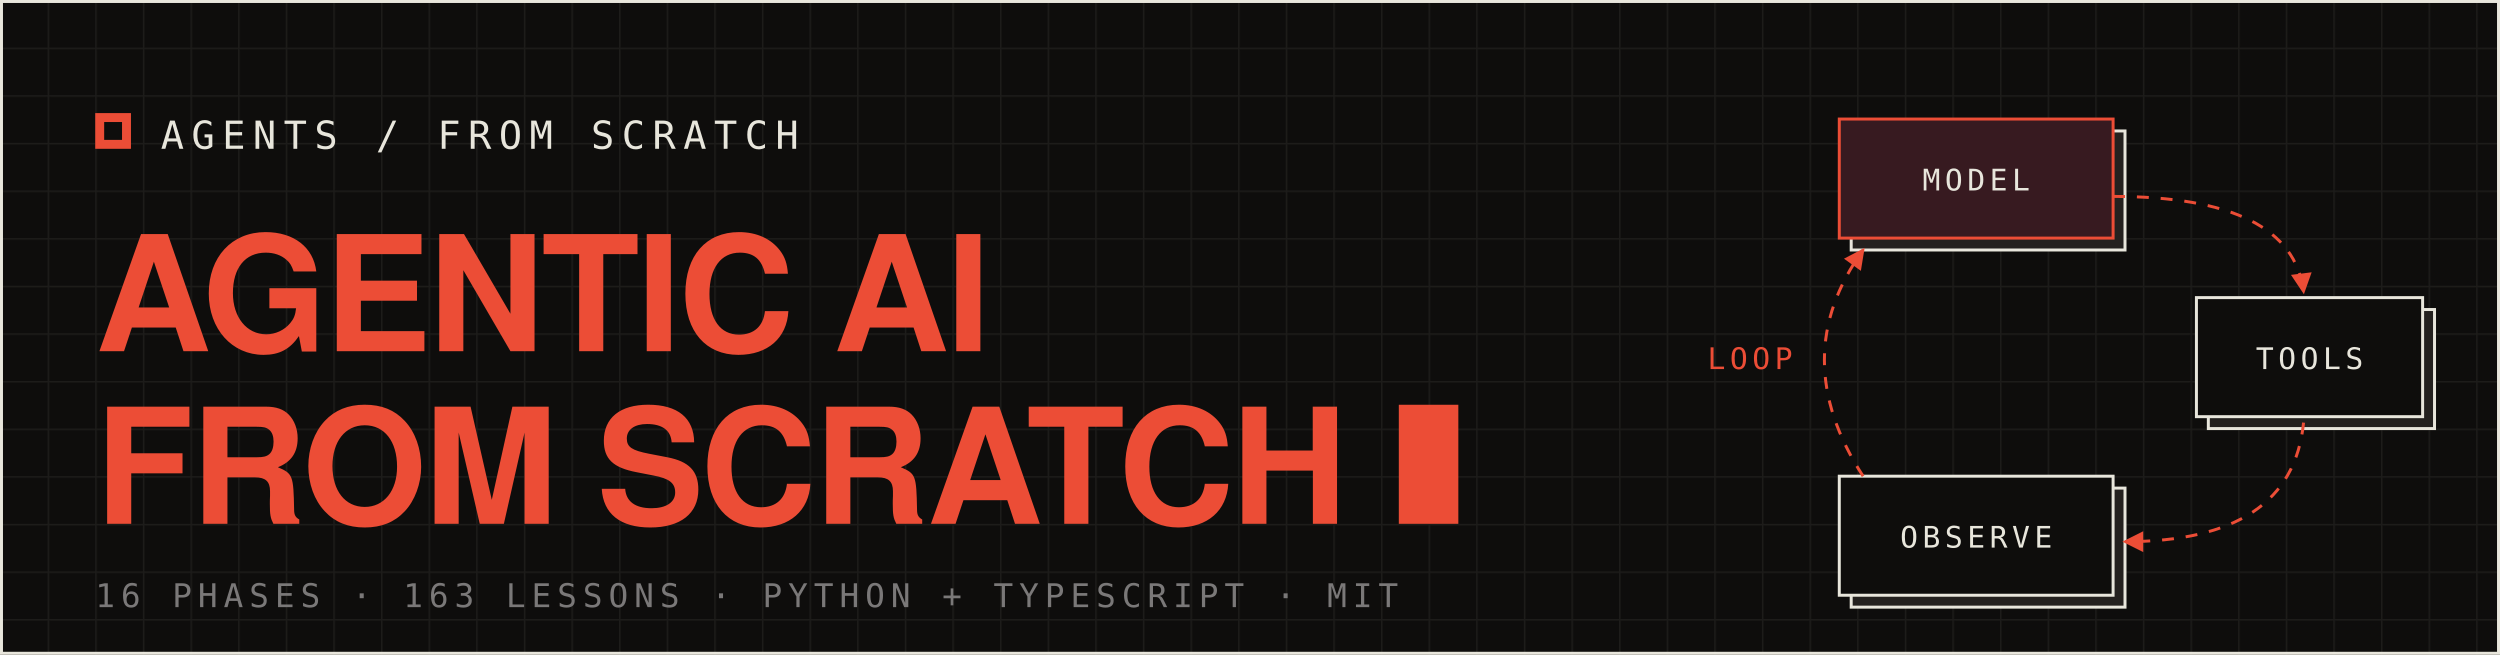
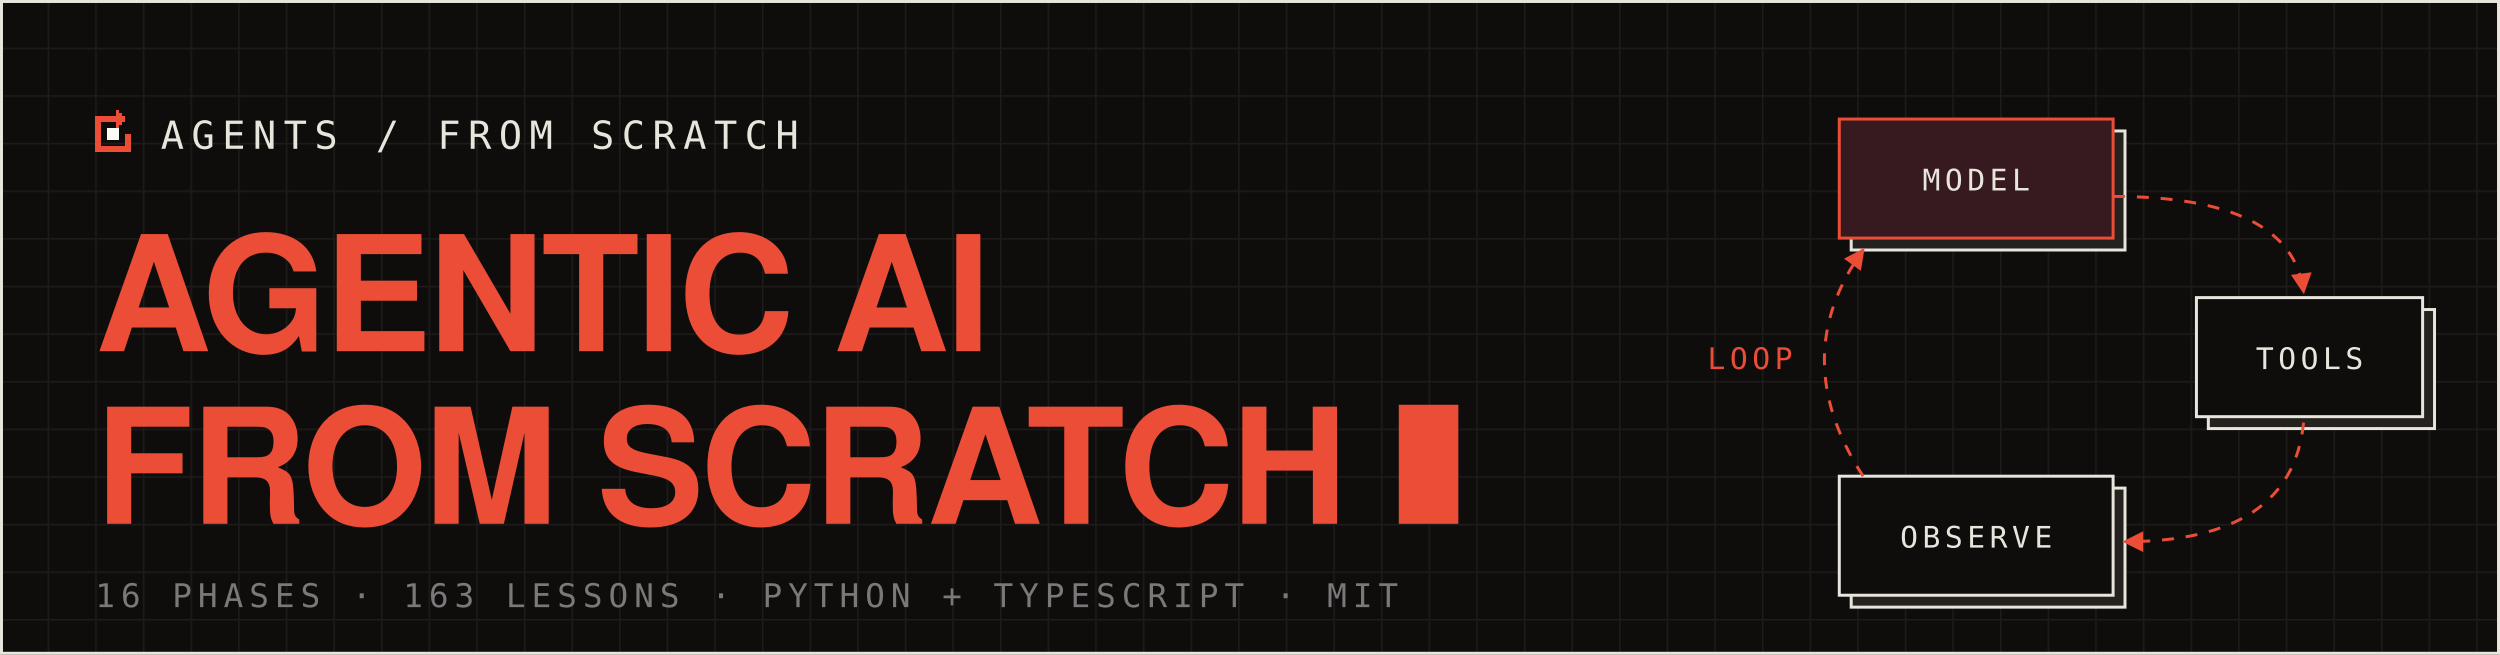
<svg xmlns="http://www.w3.org/2000/svg" width="840" height="220" viewBox="0 0 840 220">
  <defs>
    <pattern id="g" width="16" height="16" patternUnits="userSpaceOnUse">
      <path d="M16 0H0V16" fill="none" stroke="rgba(232,230,220,0.07)" stroke-width="1" />
    </pattern>
    <marker id="a" viewBox="0 0 8 8" refX="7" refY="4" markerWidth="7" markerHeight="7" orient="auto">
      <path d="M0 0L8 4L0 8z" fill="#EC4D36" />
    </marker>
  </defs>
  <rect width="840" height="220" fill="#0e0d0c" />
  <rect width="840" height="220" fill="url(#g)" />
  <rect x="0.5" y="0.5" width="839" height="219" fill="none" stroke="#e8e6dc" />
-   <rect x="32" y="38" width="12" height="12" fill="#EC4D36" />
-   <rect x="35" y="41" width="6" height="6" fill="#0e0d0c" />
+   <g transform="translate(30 36) scale(1)" shape-rendering="crispEdges">
+     <path d="M2 3h7v2H4v8h8V9h2v6H2zM9 1h1v6H9zM10 2h1v4h-1zM11 3h1v2h-1z" fill="#EC4D36" />
+     <path d="M6 7h4v4H6z" fill="#fafaf5" />
+   </g>
  <text x="54" y="50" font-family="'JetBrains Mono', ui-monospace, Menlo, monospace" font-size="13" letter-spacing="2.5" fill="#e8e6dc">AGENTS / FROM SCRATCH</text>
  <text x="32" y="118" font-family="'Space Grotesk', 'Helvetica Neue', Helvetica, Arial, sans-serif" font-size="54" font-weight="700" letter-spacing="-1" fill="#EC4D36">AGENTIC AI</text>
  <text x="32" y="176" font-family="'Space Grotesk', 'Helvetica Neue', Helvetica, Arial, sans-serif" font-size="54" font-weight="700" letter-spacing="-1" fill="#EC4D36">FROM SCRATCH</text>
  <rect x="470" y="136" width="20" height="40" fill="#EC4D36">
    <animate attributeName="opacity" values="1;1;0;0" keyTimes="0;0.5;0.5;1" dur="1.1s" repeatCount="indefinite" />
  </rect>
  <g font-family="'JetBrains Mono', ui-monospace, Menlo, monospace" font-size="10" letter-spacing="1.5" text-anchor="middle">
    <rect x="622" y="44" width="92" height="40" fill="#24211f" stroke="#e8e6dc" />
    <rect x="618" y="40" width="92" height="40" fill="#371A20" stroke="#EC4D36" />
    <text x="664" y="64" fill="#e8e6dc">MODEL</text>
    <rect x="742" y="104" width="76" height="40" fill="#24211f" stroke="#e8e6dc" />
    <rect x="738" y="100" width="76" height="40" fill="#0e0d0c" stroke="#e8e6dc" />
    <text x="776" y="124" fill="#e8e6dc">TOOLS</text>
    <rect x="622" y="164" width="92" height="40" fill="#24211f" stroke="#e8e6dc" />
    <rect x="618" y="160" width="92" height="40" fill="#0e0d0c" stroke="#e8e6dc" />
    <text x="664" y="184" fill="#e8e6dc">OBSERVE</text>
    <path d="M710 66 Q770 66 774 98" fill="none" stroke="#EC4D36" stroke-dasharray="4 4" marker-end="url(#a)" />
    <path d="M774 142 Q770 182 714 182" fill="none" stroke="#EC4D36" stroke-dasharray="4 4" marker-end="url(#a)" />
    <path d="M626 160 Q600 120 626 84" fill="none" stroke="#EC4D36" stroke-dasharray="4 4" marker-end="url(#a)" />
    <text x="588" y="124" fill="#EC4D36">LOOP</text>
  </g>
  <text x="32" y="204" font-family="'JetBrains Mono', ui-monospace, Menlo, monospace" font-size="11" letter-spacing="2" fill="#7a7878">16 PHASES · 163 LESSONS · PYTHON + TYPESCRIPT · MIT</text>
</svg>
